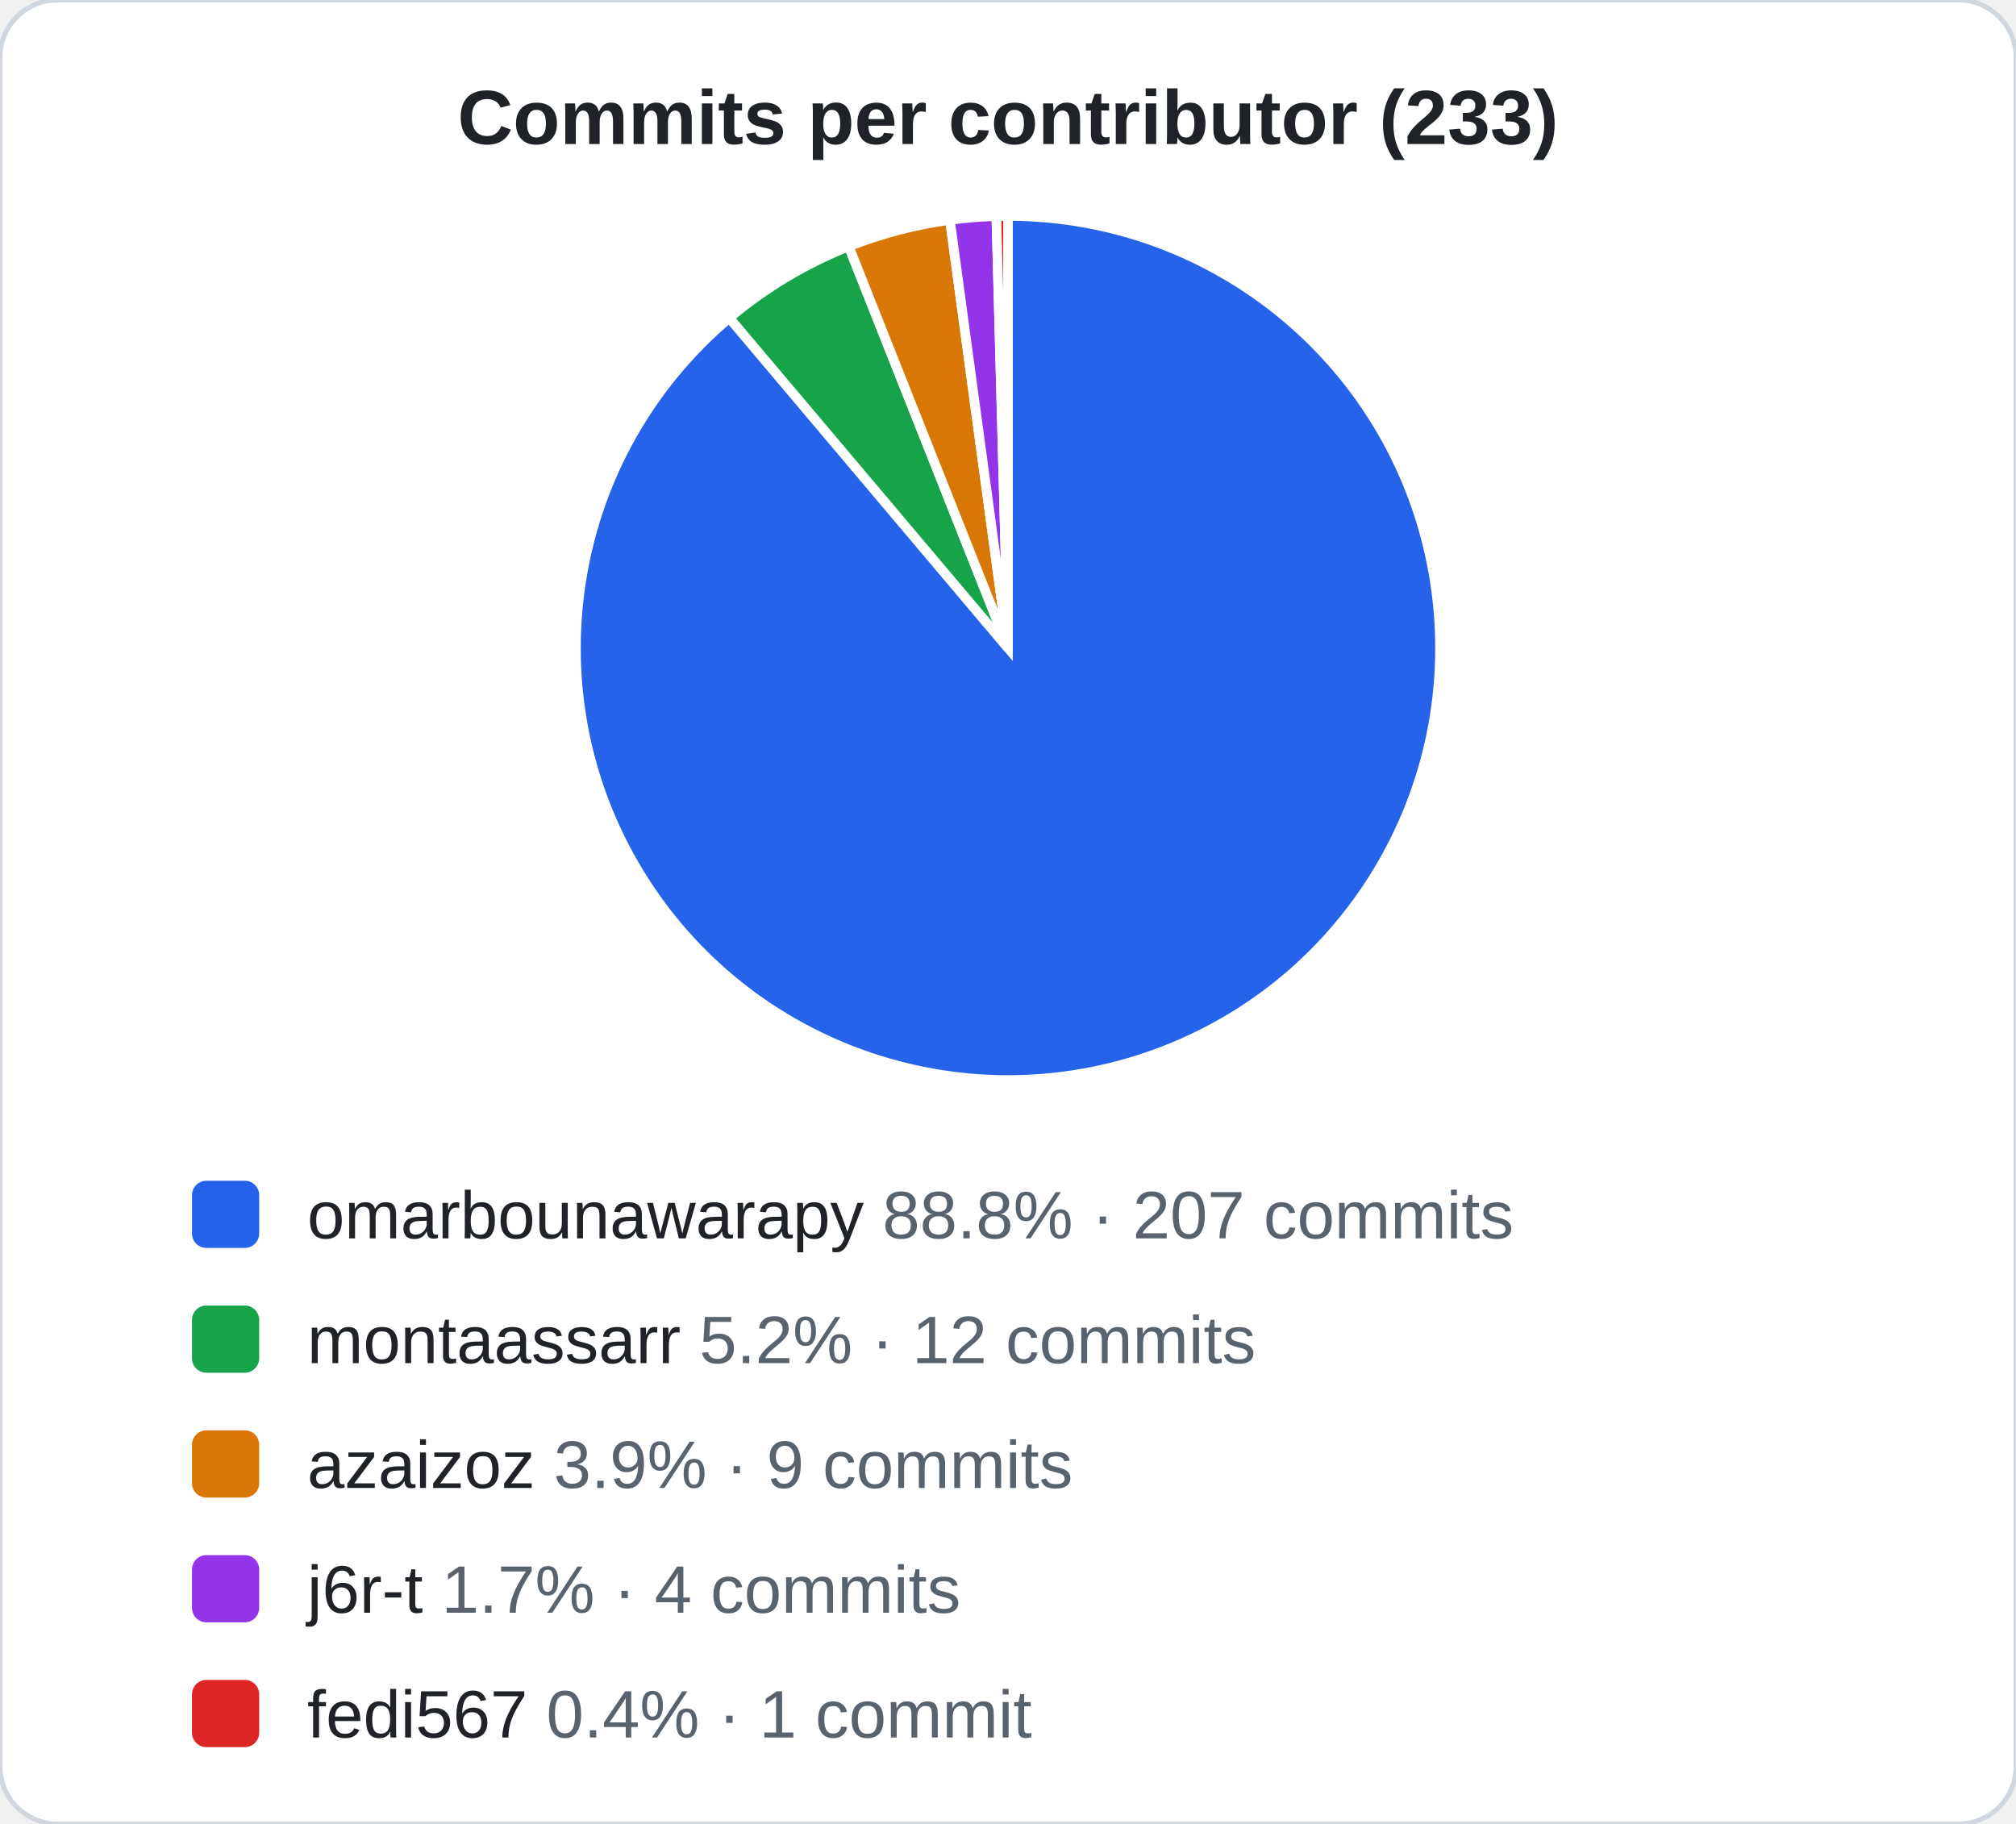
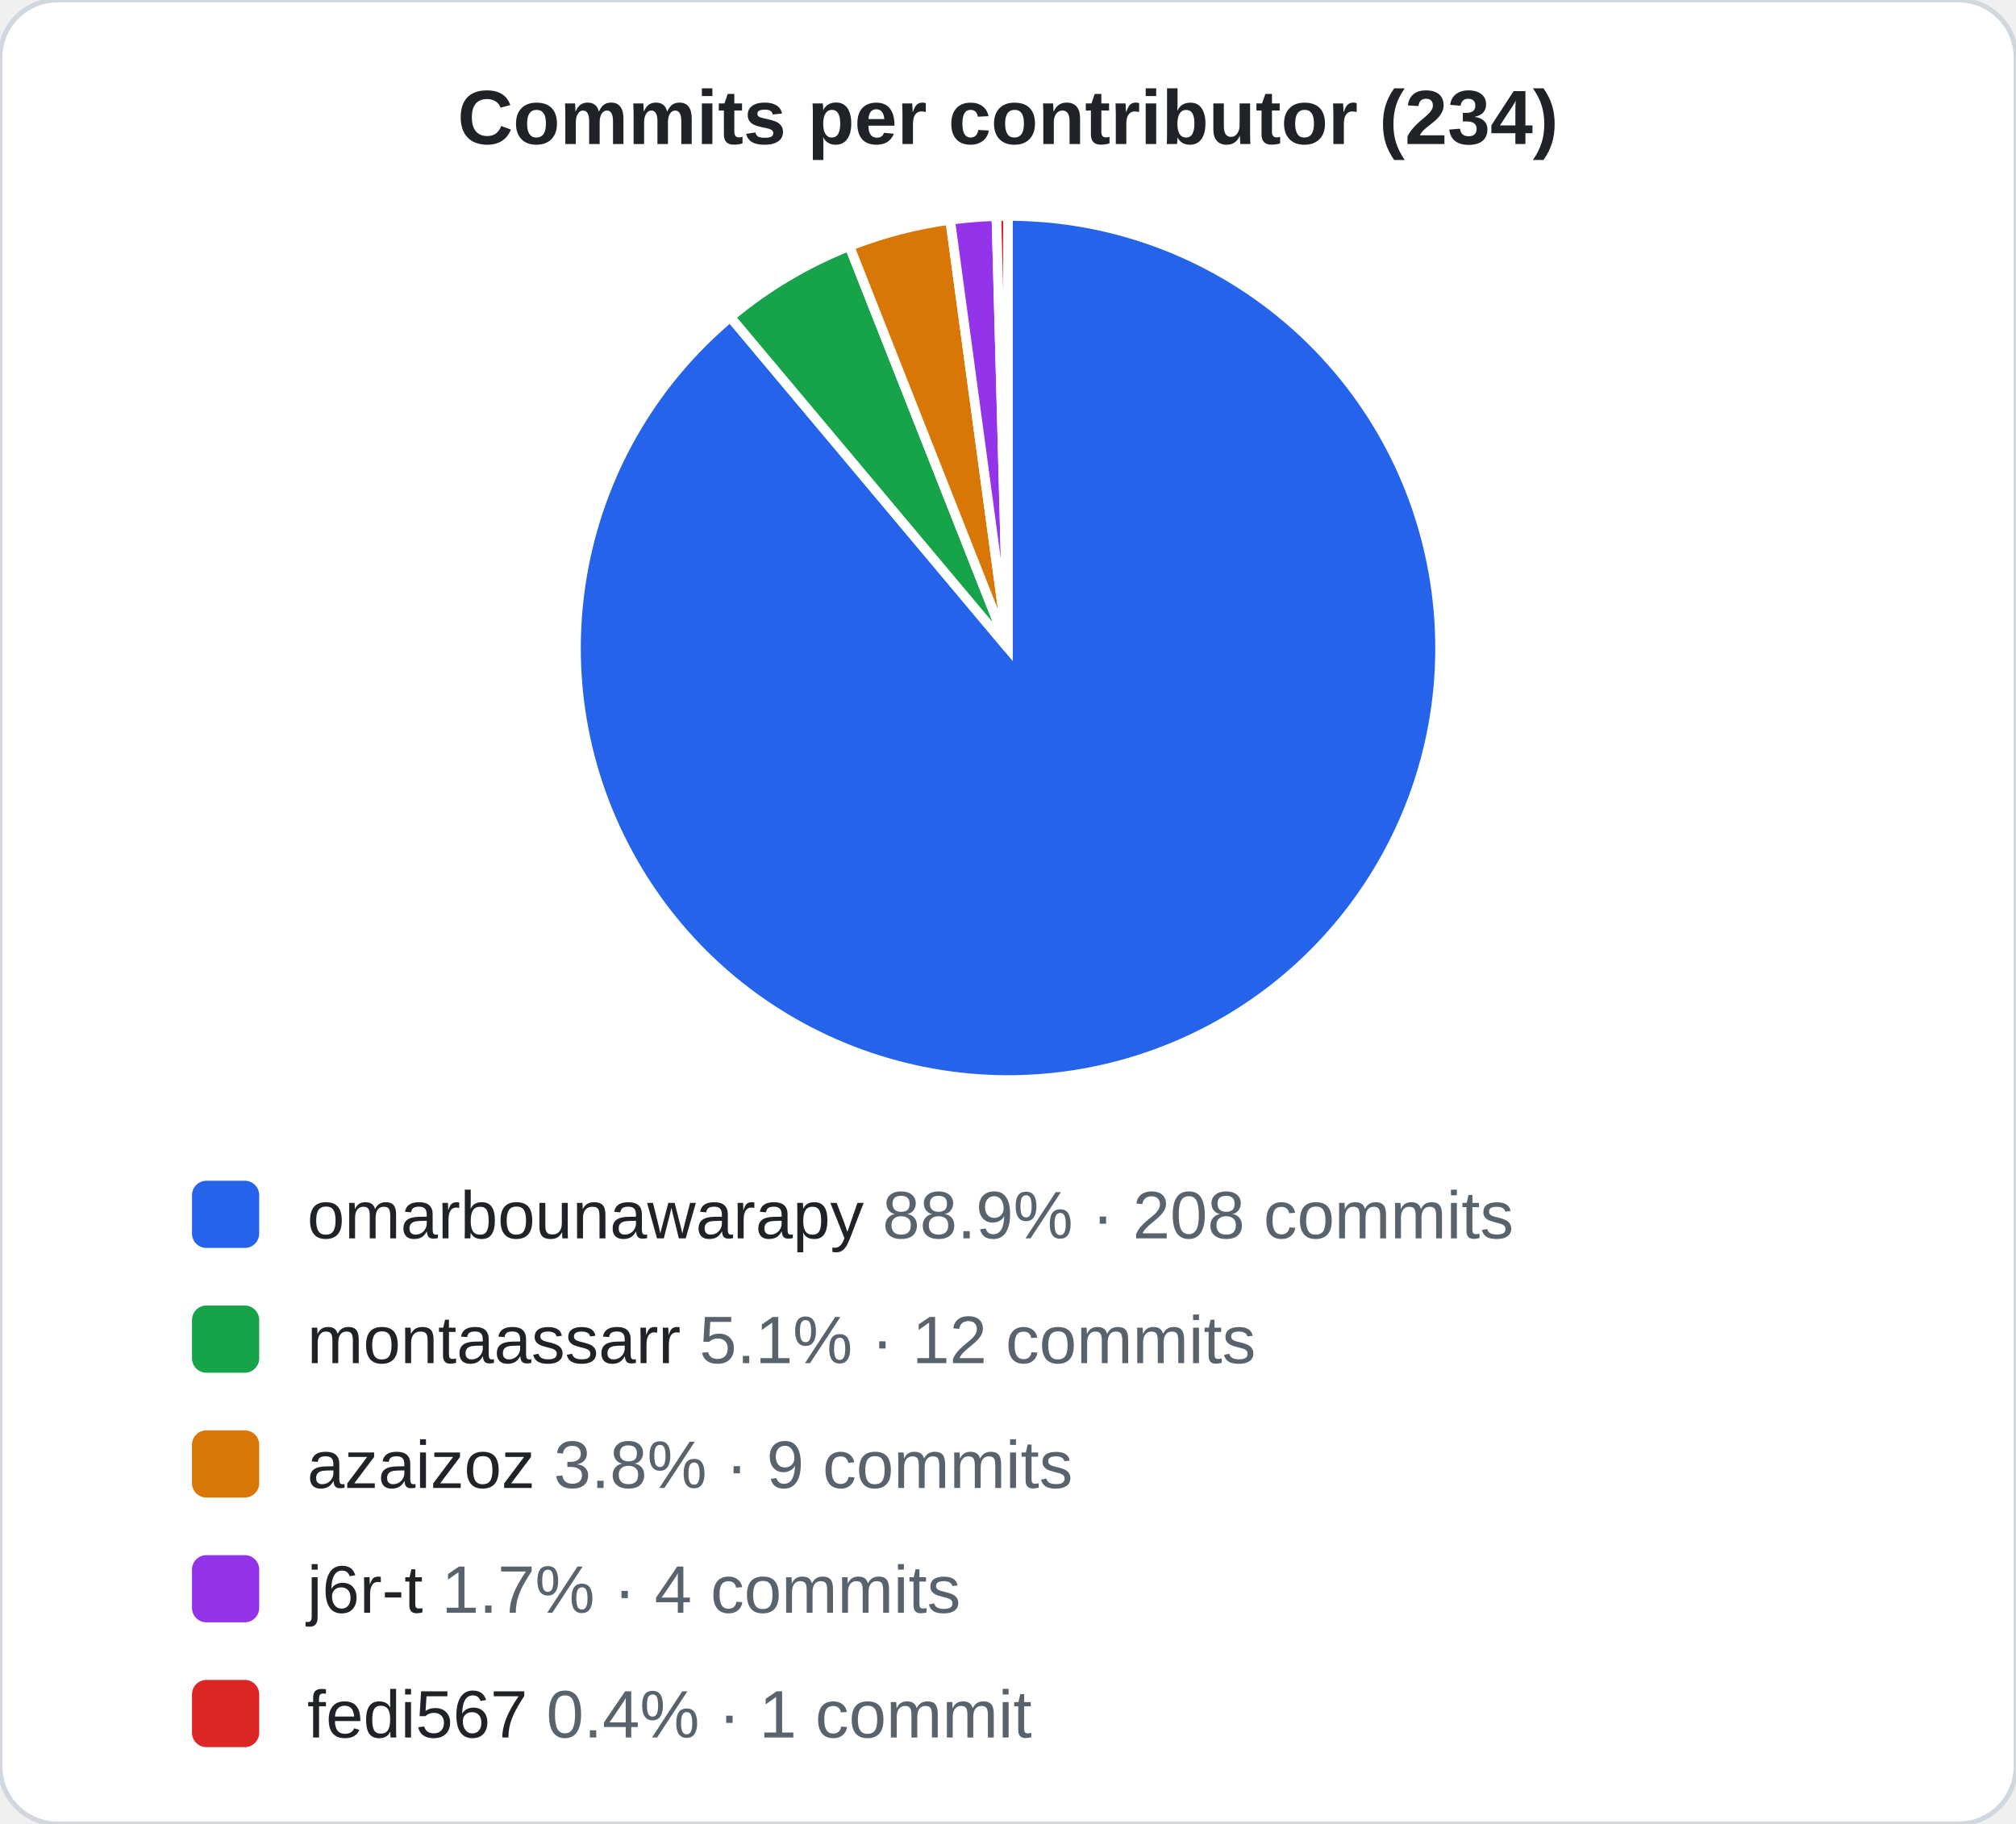
<svg xmlns="http://www.w3.org/2000/svg" width="420" height="380" viewBox="0 0 420 380" role="img" aria-labelledby="t">
  <rect width="420" height="380" rx="12" fill="#ffffff" stroke="#d0d7de" />
-   <text x="210" y="30" text-anchor="middle" font-family="Arial,Helvetica,sans-serif" font-size="16" font-weight="700" fill="#1f2328">Commits per contributor (233)</text>
-   <path d="M210.0,135.0 L210.00,45.00 A90,90 0 1 1 151.94,66.23 Z" fill="#2563eb" stroke="#ffffff" stroke-width="2" />
+   <text x="210" y="30" text-anchor="middle" font-family="Arial,Helvetica,sans-serif" font-size="16" font-weight="700" fill="#1f2328">Commits per contributor (234)</text>
+   <path d="M210.0,135.0 L210.00,45.00 A90,90 0 1 1 152.15,66.06 Z" fill="#2563eb" stroke="#ffffff" stroke-width="2" />
  <rect x="40" y="246" width="14" height="14" rx="3" fill="#2563eb" />
-   <text x="64" y="258" font-family="Arial,Helvetica,sans-serif" font-size="14" fill="#1f2328">omarbounawarapy <tspan fill="#59636e">88.8% · 207 commits</tspan>
+   <text x="64" y="258" font-family="Arial,Helvetica,sans-serif" font-size="14" fill="#1f2328">omarbounawarapy <tspan fill="#59636e">88.9% · 208 commits</tspan>
  </text>
-   <path d="M210.0,135.0 L151.94,66.23 A90,90 0 0 1 176.82,51.34 Z" fill="#16a34a" stroke="#ffffff" stroke-width="2" />
+   <path d="M210.0,135.0 L152.15,66.06 A90,90 0 0 1 176.96,51.28 Z" fill="#16a34a" stroke="#ffffff" stroke-width="2" />
  <rect x="40" y="272" width="14" height="14" rx="3" fill="#16a34a" />
-   <text x="64" y="284" font-family="Arial,Helvetica,sans-serif" font-size="14" fill="#1f2328">montaassarr <tspan fill="#59636e">5.2% · 12 commits</tspan>
+   <text x="64" y="284" font-family="Arial,Helvetica,sans-serif" font-size="14" fill="#1f2328">montaassarr <tspan fill="#59636e">5.1% · 12 commits</tspan>
  </text>
-   <path d="M210.0,135.0 L176.82,51.34 A90,90 0 0 1 197.90,45.82 Z" fill="#d97706" stroke="#ffffff" stroke-width="2" />
+   <path d="M210.0,135.0 L176.96,51.28 A90,90 0 0 1 197.95,45.81 Z" fill="#d97706" stroke="#ffffff" stroke-width="2" />
  <rect x="40" y="298" width="14" height="14" rx="3" fill="#d97706" />
-   <text x="64" y="310" font-family="Arial,Helvetica,sans-serif" font-size="14" fill="#1f2328">azaizoz <tspan fill="#59636e">3.9% · 9 commits</tspan>
+   <text x="64" y="310" font-family="Arial,Helvetica,sans-serif" font-size="14" fill="#1f2328">azaizoz <tspan fill="#59636e">3.8% · 9 commits</tspan>
  </text>
-   <path d="M210.0,135.0 L197.90,45.82 A90,90 0 0 1 207.57,45.03 Z" fill="#9333ea" stroke="#ffffff" stroke-width="2" />
+   <path d="M210.0,135.0 L197.95,45.81 A90,90 0 0 1 207.58,45.03 Z" fill="#9333ea" stroke="#ffffff" stroke-width="2" />
  <rect x="40" y="324" width="14" height="14" rx="3" fill="#9333ea" />
  <text x="64" y="336" font-family="Arial,Helvetica,sans-serif" font-size="14" fill="#1f2328">j6r-t <tspan fill="#59636e">1.7% · 4 commits</tspan>
  </text>
-   <path d="M210.0,135.0 L207.57,45.03 A90,90 0 0 1 210.00,45.00 Z" fill="#dc2626" stroke="#ffffff" stroke-width="2" />
+   <path d="M210.0,135.0 L207.58,45.03 A90,90 0 0 1 210.00,45.00 Z" fill="#dc2626" stroke="#ffffff" stroke-width="2" />
  <rect x="40" y="350" width="14" height="14" rx="3" fill="#dc2626" />
  <text x="64" y="362" font-family="Arial,Helvetica,sans-serif" font-size="14" fill="#1f2328">fedi567 <tspan fill="#59636e">0.4% · 1 commit</tspan>
  </text>
</svg>
